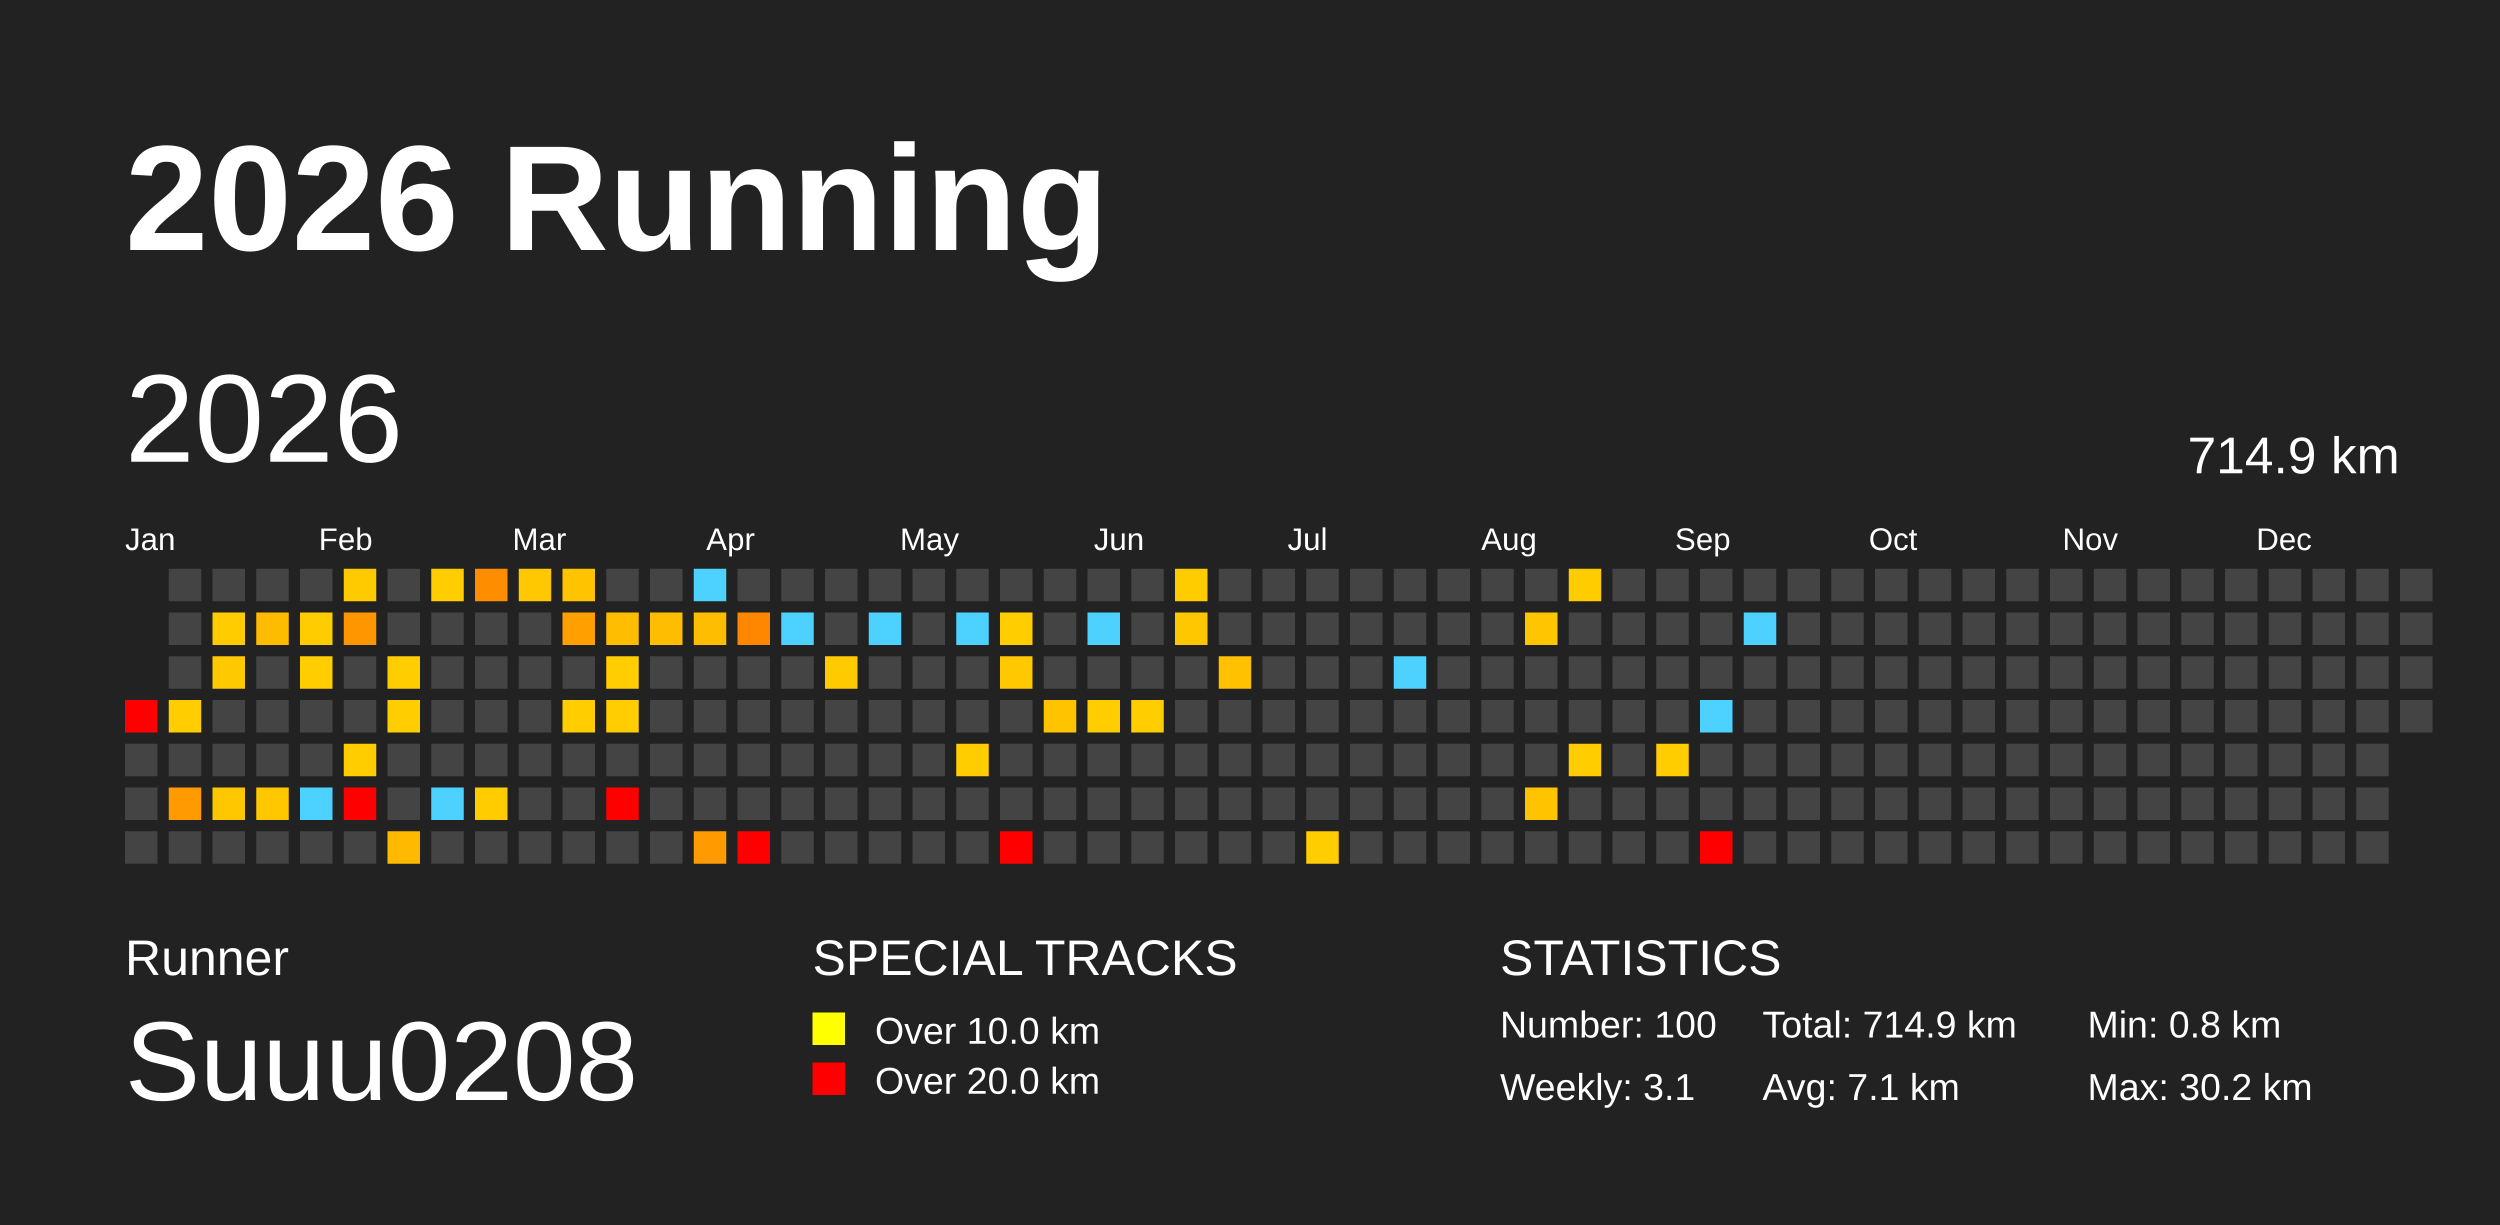
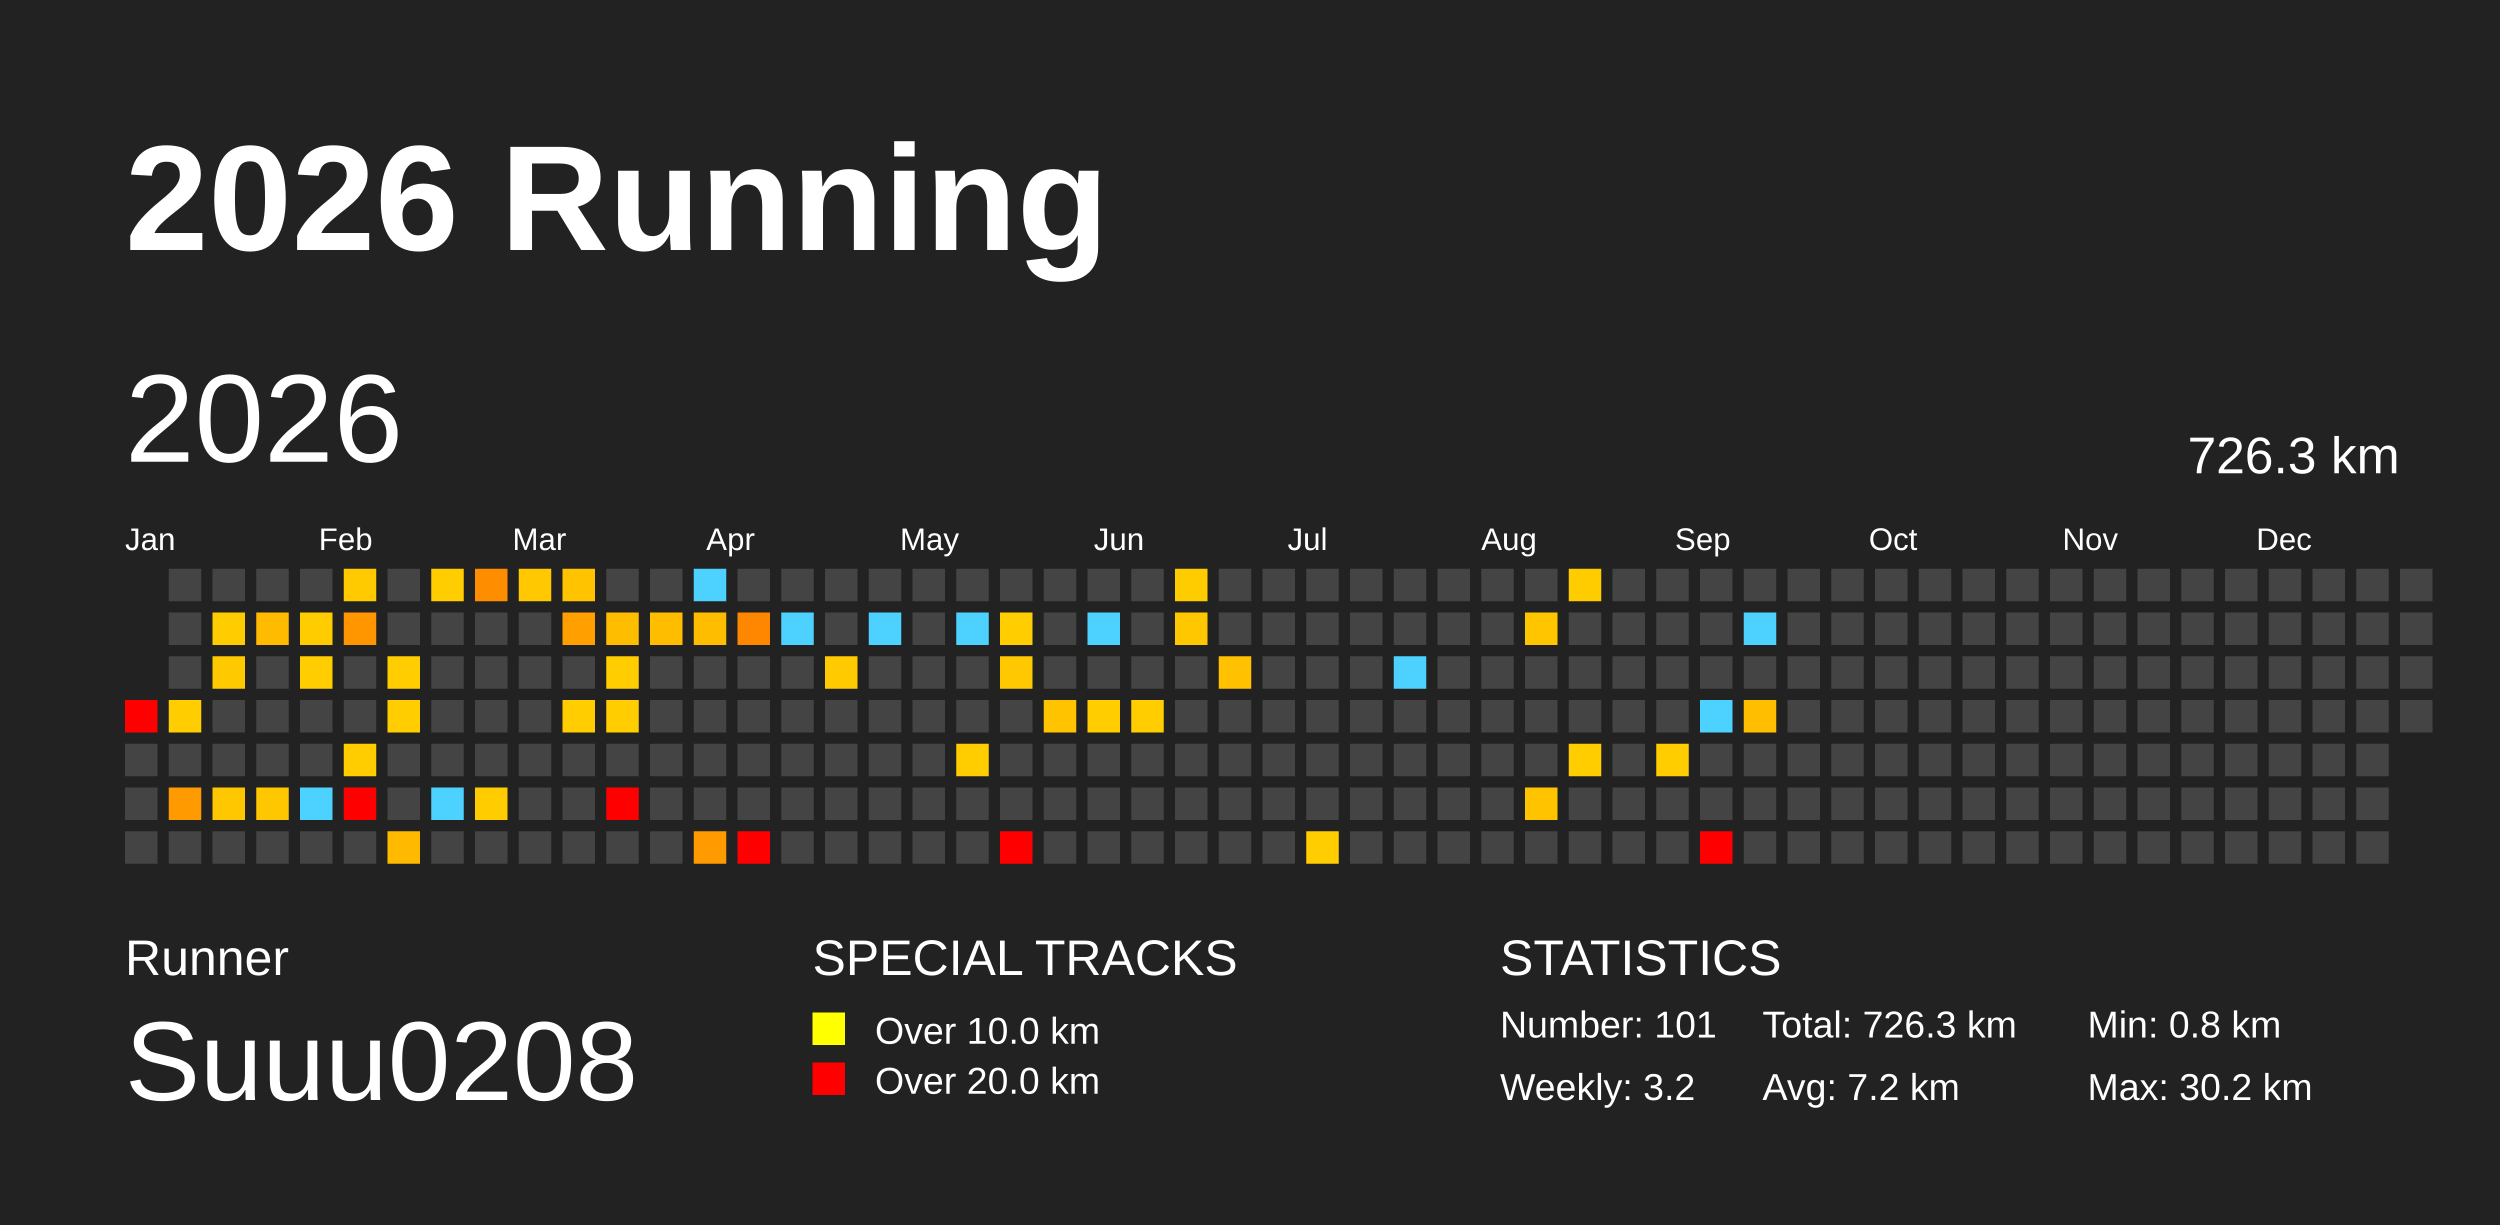
<svg xmlns="http://www.w3.org/2000/svg" baseProfile="full" height="98mm" version="1.1" viewBox="0,0,200,98" width="200mm">
  <defs />
  <rect fill="#222222" height="98" width="200" x="0" y="0" />
  <text fill="#FFFFFF" style="font-size:12px; font-family:Arial; font-weight:bold;" x="10" y="20">2026 Running</text>
  <text fill="#FFFFFF" style="font-size:4px; font-family:Arial" x="10" y="78">Runner</text>
  <text fill="#FFFFFF" style="font-size:9px; font-family:Arial" x="10" y="88">Suuu0208</text>
  <text fill="#FFFFFF" style="font-size:4px; font-family:Arial" x="65" y="78">SPECIAL TRACKS</text>
  <rect fill="yellow" height="2.6" width="2.6" x="65" y="81" />
  <text fill="#FFFFFF" style="font-size:3px; font-family:Arial" x="70" y="83.5">Over 10.0 km</text>
  <rect fill="red" height="2.6" width="2.6" x="65" y="85" />
  <text fill="#FFFFFF" style="font-size:3px; font-family:Arial" x="70" y="87.5">Over 20.0 km</text>
  <text fill="#FFFFFF" style="font-size:4px; font-family:Arial" x="120" y="78">STATISTICS</text>
-   <text fill="#FFFFFF" style="font-size:3px; font-family:Arial" x="120" y="83">Number: 100</text>
-   <text fill="#FFFFFF" style="font-size:3px; font-family:Arial" x="120" y="88">Weekly: 3.1</text>
-   <text fill="#FFFFFF" style="font-size:3px; font-family:Arial" x="141" y="83">Total: 714.9 km</text>
-   <text fill="#FFFFFF" style="font-size:3px; font-family:Arial" x="141" y="88">Avg: 7.1 km</text>
+   <text fill="#FFFFFF" style="font-size:3px; font-family:Arial" x="120" y="83">Number: 101</text>
+   <text fill="#FFFFFF" style="font-size:3px; font-family:Arial" x="120" y="88">Weekly: 3.2</text>
+   <text fill="#FFFFFF" style="font-size:3px; font-family:Arial" x="141" y="83">Total: 726.3 km</text>
+   <text fill="#FFFFFF" style="font-size:3px; font-family:Arial" x="141" y="88">Avg: 7.2 km</text>
  <text fill="#FFFFFF" style="font-size:3px; font-family:Arial" x="167" y="83">Min: 0.8 km</text>
  <text fill="#FFFFFF" style="font-size:3px; font-family:Arial" x="167" y="88">Max: 30.2 km</text>
  <text dominant-baseline="hanging" fill="#FFFFFF" style="font-size:10.0px; font-family:Arial;" x="10" y="30">2026</text>
-   <text dominant-baseline="hanging" fill="#FFFFFF" style="font-size:4.125px; font-family:Arial;" x="175" y="35">714.9 km</text>
+   <text dominant-baseline="hanging" fill="#FFFFFF" style="font-size:4.125px; font-family:Arial;" x="175" y="35">726.3 km</text>
  <text fill="#FFFFFF" style="font-size:2.5px; font-family:Arial" x="10.0" y="44">Jan</text>
  <text fill="#FFFFFF" style="font-size:2.5px; font-family:Arial" x="25.5" y="44">Feb</text>
  <text fill="#FFFFFF" style="font-size:2.5px; font-family:Arial" x="41.0" y="44">Mar</text>
  <text fill="#FFFFFF" style="font-size:2.5px; font-family:Arial" x="56.5" y="44">Apr</text>
  <text fill="#FFFFFF" style="font-size:2.5px; font-family:Arial" x="72.0" y="44">May</text>
  <text fill="#FFFFFF" style="font-size:2.5px; font-family:Arial" x="87.5" y="44">Jun</text>
  <text fill="#FFFFFF" style="font-size:2.5px; font-family:Arial" x="103.0" y="44">Jul</text>
  <text fill="#FFFFFF" style="font-size:2.5px; font-family:Arial" x="118.5" y="44">Aug</text>
  <text fill="#FFFFFF" style="font-size:2.5px; font-family:Arial" x="134.0" y="44">Sep</text>
  <text fill="#FFFFFF" style="font-size:2.5px; font-family:Arial" x="149.5" y="44">Oct</text>
  <text fill="#FFFFFF" style="font-size:2.5px; font-family:Arial" x="165.0" y="44">Nov</text>
  <text fill="#FFFFFF" style="font-size:2.5px; font-family:Arial" x="180.5" y="44">Dec</text>
  <rect fill="red" height="2.6" width="2.6" x="10.0" y="56.0" />
  <rect fill="#444444" height="2.6" width="2.6" x="10.0" y="59.5" />
  <rect fill="#444444" height="2.6" width="2.6" x="10.0" y="63.0" />
  <rect fill="#444444" height="2.6" width="2.6" x="10.0" y="66.5" />
  <rect fill="#444444" height="2.6" width="2.6" x="13.5" y="45.5" />
  <rect fill="#444444" height="2.6" width="2.6" x="13.5" y="49.0" />
  <rect fill="#444444" height="2.6" width="2.6" x="13.5" y="52.5" />
  <rect fill="#ffcd00" height="2.6" width="2.6" x="13.5" y="56.0" />
  <rect fill="#444444" height="2.6" width="2.6" x="13.5" y="59.5" />
  <rect fill="#ff9a00" height="2.6" width="2.6" x="13.5" y="63.0" />
  <rect fill="#444444" height="2.6" width="2.6" x="13.5" y="66.5" />
  <rect fill="#444444" height="2.6" width="2.6" x="17.0" y="45.5" />
  <rect fill="#ffcc00" height="2.6" width="2.6" x="17.0" y="49.0" />
  <rect fill="#ffc900" height="2.6" width="2.6" x="17.0" y="52.5" />
  <rect fill="#444444" height="2.6" width="2.6" x="17.0" y="56.0" />
  <rect fill="#444444" height="2.6" width="2.6" x="17.0" y="59.5" />
  <rect fill="#ffc700" height="2.6" width="2.6" x="17.0" y="63.0" />
  <rect fill="#444444" height="2.6" width="2.6" x="17.0" y="66.5" />
  <rect fill="#444444" height="2.6" width="2.6" x="20.5" y="45.5" />
  <rect fill="#ffbb00" height="2.6" width="2.6" x="20.5" y="49.0" />
  <rect fill="#444444" height="2.6" width="2.6" x="20.5" y="52.5" />
  <rect fill="#444444" height="2.6" width="2.6" x="20.5" y="56.0" />
  <rect fill="#444444" height="2.6" width="2.6" x="20.5" y="59.5" />
  <rect fill="#ffc700" height="2.6" width="2.6" x="20.5" y="63.0" />
  <rect fill="#444444" height="2.6" width="2.6" x="20.5" y="66.5" />
  <rect fill="#444444" height="2.6" width="2.6" x="24.0" y="45.5" />
  <rect fill="#ffcc00" height="2.6" width="2.6" x="24.0" y="49.0" />
  <rect fill="#ffcd00" height="2.6" width="2.6" x="24.0" y="52.5" />
  <rect fill="#444444" height="2.6" width="2.6" x="24.0" y="56.0" />
  <rect fill="#444444" height="2.6" width="2.6" x="24.0" y="59.5" />
  <rect fill="#4dd2ff" height="2.6" width="2.6" x="24.0" y="63.0" />
  <rect fill="#444444" height="2.6" width="2.6" x="24.0" y="66.5" />
  <rect fill="#ffcb00" height="2.6" width="2.6" x="27.5" y="45.5" />
  <rect fill="#ff9600" height="2.6" width="2.6" x="27.5" y="49.0" />
  <rect fill="#444444" height="2.6" width="2.6" x="27.5" y="52.5" />
  <rect fill="#444444" height="2.6" width="2.6" x="27.5" y="56.0" />
  <rect fill="#ffcd00" height="2.6" width="2.6" x="27.5" y="59.5" />
  <rect fill="red" height="2.6" width="2.6" x="27.5" y="63.0" />
  <rect fill="#444444" height="2.6" width="2.6" x="27.5" y="66.5" />
  <rect fill="#444444" height="2.6" width="2.6" x="31.0" y="45.5" />
  <rect fill="#444444" height="2.6" width="2.6" x="31.0" y="49.0" />
  <rect fill="#ffcd00" height="2.6" width="2.6" x="31.0" y="52.5" />
  <rect fill="#ffcd00" height="2.6" width="2.6" x="31.0" y="56.0" />
  <rect fill="#444444" height="2.6" width="2.6" x="31.0" y="59.5" />
  <rect fill="#444444" height="2.6" width="2.6" x="31.0" y="63.0" />
  <rect fill="#ffba00" height="2.6" width="2.6" x="31.0" y="66.5" />
  <rect fill="#ffcd00" height="2.6" width="2.6" x="34.5" y="45.5" />
  <rect fill="#444444" height="2.6" width="2.6" x="34.5" y="49.0" />
  <rect fill="#444444" height="2.6" width="2.6" x="34.5" y="52.5" />
  <rect fill="#444444" height="2.6" width="2.6" x="34.5" y="56.0" />
  <rect fill="#444444" height="2.6" width="2.6" x="34.5" y="59.5" />
  <rect fill="#4dd2ff" height="2.6" width="2.6" x="34.5" y="63.0" />
  <rect fill="#444444" height="2.6" width="2.6" x="34.5" y="66.5" />
  <rect fill="#ff8d00" height="2.6" width="2.6" x="38.0" y="45.5" />
  <rect fill="#444444" height="2.6" width="2.6" x="38.0" y="49.0" />
  <rect fill="#444444" height="2.6" width="2.6" x="38.0" y="52.5" />
  <rect fill="#444444" height="2.6" width="2.6" x="38.0" y="56.0" />
  <rect fill="#444444" height="2.6" width="2.6" x="38.0" y="59.5" />
  <rect fill="#ffcc00" height="2.6" width="2.6" x="38.0" y="63.0" />
  <rect fill="#444444" height="2.6" width="2.6" x="38.0" y="66.5" />
  <rect fill="#ffc800" height="2.6" width="2.6" x="41.5" y="45.5" />
  <rect fill="#444444" height="2.6" width="2.6" x="41.5" y="49.0" />
  <rect fill="#444444" height="2.6" width="2.6" x="41.5" y="52.5" />
  <rect fill="#444444" height="2.6" width="2.6" x="41.5" y="56.0" />
  <rect fill="#444444" height="2.6" width="2.6" x="41.5" y="59.5" />
  <rect fill="#444444" height="2.6" width="2.6" x="41.5" y="63.0" />
  <rect fill="#444444" height="2.6" width="2.6" x="41.5" y="66.5" />
  <rect fill="#ffc300" height="2.6" width="2.6" x="45.0" y="45.5" />
  <rect fill="#ff9f00" height="2.6" width="2.6" x="45.0" y="49.0" />
  <rect fill="#444444" height="2.6" width="2.6" x="45.0" y="52.5" />
  <rect fill="#ffcd00" height="2.6" width="2.6" x="45.0" y="56.0" />
  <rect fill="#444444" height="2.6" width="2.6" x="45.0" y="59.5" />
  <rect fill="#444444" height="2.6" width="2.6" x="45.0" y="63.0" />
  <rect fill="#444444" height="2.6" width="2.6" x="45.0" y="66.5" />
  <rect fill="#444444" height="2.6" width="2.6" x="48.5" y="45.5" />
  <rect fill="#ffbd00" height="2.6" width="2.6" x="48.5" y="49.0" />
  <rect fill="#ffcd00" height="2.6" width="2.6" x="48.5" y="52.5" />
  <rect fill="#ffcd00" height="2.6" width="2.6" x="48.5" y="56.0" />
  <rect fill="#444444" height="2.6" width="2.6" x="48.5" y="59.5" />
  <rect fill="red" height="2.6" width="2.6" x="48.5" y="63.0" />
  <rect fill="#444444" height="2.6" width="2.6" x="48.5" y="66.5" />
  <rect fill="#444444" height="2.6" width="2.6" x="52.0" y="45.5" />
  <rect fill="#ffbd00" height="2.6" width="2.6" x="52.0" y="49.0" />
  <rect fill="#444444" height="2.6" width="2.6" x="52.0" y="52.5" />
  <rect fill="#444444" height="2.6" width="2.6" x="52.0" y="56.0" />
  <rect fill="#444444" height="2.6" width="2.6" x="52.0" y="59.5" />
  <rect fill="#444444" height="2.6" width="2.6" x="52.0" y="63.0" />
  <rect fill="#444444" height="2.6" width="2.6" x="52.0" y="66.5" />
  <rect fill="#4dd2ff" height="2.6" width="2.6" x="55.5" y="45.5" />
  <rect fill="#ffbd00" height="2.6" width="2.6" x="55.5" y="49.0" />
  <rect fill="#444444" height="2.6" width="2.6" x="55.5" y="52.5" />
  <rect fill="#444444" height="2.6" width="2.6" x="55.5" y="56.0" />
  <rect fill="#444444" height="2.6" width="2.6" x="55.5" y="59.5" />
  <rect fill="#444444" height="2.6" width="2.6" x="55.5" y="63.0" />
  <rect fill="#ff9a00" height="2.6" width="2.6" x="55.5" y="66.5" />
  <rect fill="#444444" height="2.6" width="2.6" x="59.0" y="45.5" />
  <rect fill="#ff8700" height="2.6" width="2.6" x="59.0" y="49.0" />
  <rect fill="#444444" height="2.6" width="2.6" x="59.0" y="52.5" />
  <rect fill="#444444" height="2.6" width="2.6" x="59.0" y="56.0" />
  <rect fill="#444444" height="2.6" width="2.6" x="59.0" y="59.5" />
  <rect fill="#444444" height="2.6" width="2.6" x="59.0" y="63.0" />
  <rect fill="red" height="2.6" width="2.6" x="59.0" y="66.5" />
  <rect fill="#444444" height="2.6" width="2.6" x="62.5" y="45.5" />
  <rect fill="#4dd2ff" height="2.6" width="2.6" x="62.5" y="49.0" />
  <rect fill="#444444" height="2.6" width="2.6" x="62.5" y="52.5" />
  <rect fill="#444444" height="2.6" width="2.6" x="62.5" y="56.0" />
  <rect fill="#444444" height="2.6" width="2.6" x="62.5" y="59.5" />
  <rect fill="#444444" height="2.6" width="2.6" x="62.5" y="63.0" />
  <rect fill="#444444" height="2.6" width="2.6" x="62.5" y="66.5" />
  <rect fill="#444444" height="2.6" width="2.6" x="66.0" y="45.5" />
  <rect fill="#444444" height="2.6" width="2.6" x="66.0" y="49.0" />
  <rect fill="#ffca00" height="2.6" width="2.6" x="66.0" y="52.5" />
  <rect fill="#444444" height="2.6" width="2.6" x="66.0" y="56.0" />
  <rect fill="#444444" height="2.6" width="2.6" x="66.0" y="59.5" />
  <rect fill="#444444" height="2.6" width="2.6" x="66.0" y="63.0" />
  <rect fill="#444444" height="2.6" width="2.6" x="66.0" y="66.5" />
  <rect fill="#444444" height="2.6" width="2.6" x="69.5" y="45.5" />
  <rect fill="#4dd2ff" height="2.6" width="2.6" x="69.5" y="49.0" />
  <rect fill="#444444" height="2.6" width="2.6" x="69.5" y="52.5" />
  <rect fill="#444444" height="2.6" width="2.6" x="69.5" y="56.0" />
  <rect fill="#444444" height="2.6" width="2.6" x="69.5" y="59.5" />
  <rect fill="#444444" height="2.6" width="2.6" x="69.5" y="63.0" />
  <rect fill="#444444" height="2.6" width="2.6" x="69.5" y="66.5" />
  <rect fill="#444444" height="2.6" width="2.6" x="73.0" y="45.5" />
  <rect fill="#444444" height="2.6" width="2.6" x="73.0" y="49.0" />
  <rect fill="#444444" height="2.6" width="2.6" x="73.0" y="52.5" />
  <rect fill="#444444" height="2.6" width="2.6" x="73.0" y="56.0" />
  <rect fill="#444444" height="2.6" width="2.6" x="73.0" y="59.5" />
  <rect fill="#444444" height="2.6" width="2.6" x="73.0" y="63.0" />
  <rect fill="#444444" height="2.6" width="2.6" x="73.0" y="66.5" />
  <rect fill="#444444" height="2.6" width="2.6" x="76.5" y="45.5" />
  <rect fill="#4dd2ff" height="2.6" width="2.6" x="76.5" y="49.0" />
  <rect fill="#444444" height="2.6" width="2.6" x="76.5" y="52.5" />
  <rect fill="#444444" height="2.6" width="2.6" x="76.5" y="56.0" />
  <rect fill="#ffcd00" height="2.6" width="2.6" x="76.5" y="59.5" />
  <rect fill="#444444" height="2.6" width="2.6" x="76.5" y="63.0" />
  <rect fill="#444444" height="2.6" width="2.6" x="76.5" y="66.5" />
  <rect fill="#444444" height="2.6" width="2.6" x="80.0" y="45.5" />
  <rect fill="#ffcd00" height="2.6" width="2.6" x="80.0" y="49.0" />
  <rect fill="#ffc800" height="2.6" width="2.6" x="80.0" y="52.5" />
  <rect fill="#444444" height="2.6" width="2.6" x="80.0" y="56.0" />
  <rect fill="#444444" height="2.6" width="2.6" x="80.0" y="59.5" />
  <rect fill="#444444" height="2.6" width="2.6" x="80.0" y="63.0" />
  <rect fill="red" height="2.6" width="2.6" x="80.0" y="66.5" />
  <rect fill="#444444" height="2.6" width="2.6" x="83.5" y="45.5" />
  <rect fill="#444444" height="2.6" width="2.6" x="83.5" y="49.0" />
  <rect fill="#444444" height="2.6" width="2.6" x="83.5" y="52.5" />
  <rect fill="#ffc300" height="2.6" width="2.6" x="83.5" y="56.0" />
  <rect fill="#444444" height="2.6" width="2.6" x="83.5" y="59.5" />
  <rect fill="#444444" height="2.6" width="2.6" x="83.5" y="63.0" />
  <rect fill="#444444" height="2.6" width="2.6" x="83.5" y="66.5" />
  <rect fill="#444444" height="2.6" width="2.6" x="87.0" y="45.5" />
  <rect fill="#4dd2ff" height="2.6" width="2.6" x="87.0" y="49.0" />
  <rect fill="#444444" height="2.6" width="2.6" x="87.0" y="52.5" />
  <rect fill="#ffcd00" height="2.6" width="2.6" x="87.0" y="56.0" />
  <rect fill="#444444" height="2.6" width="2.6" x="87.0" y="59.5" />
  <rect fill="#444444" height="2.6" width="2.6" x="87.0" y="63.0" />
  <rect fill="#444444" height="2.6" width="2.6" x="87.0" y="66.5" />
  <rect fill="#444444" height="2.6" width="2.6" x="90.5" y="45.5" />
  <rect fill="#444444" height="2.6" width="2.6" x="90.5" y="49.0" />
  <rect fill="#444444" height="2.6" width="2.6" x="90.5" y="52.5" />
  <rect fill="#ffcd00" height="2.6" width="2.6" x="90.5" y="56.0" />
  <rect fill="#444444" height="2.6" width="2.6" x="90.5" y="59.5" />
  <rect fill="#444444" height="2.6" width="2.6" x="90.5" y="63.0" />
  <rect fill="#444444" height="2.6" width="2.6" x="90.5" y="66.5" />
  <rect fill="#ffcc00" height="2.6" width="2.6" x="94.0" y="45.5" />
  <rect fill="#ffc700" height="2.6" width="2.6" x="94.0" y="49.0" />
  <rect fill="#444444" height="2.6" width="2.6" x="94.0" y="52.5" />
  <rect fill="#444444" height="2.6" width="2.6" x="94.0" y="56.0" />
  <rect fill="#444444" height="2.6" width="2.6" x="94.0" y="59.5" />
  <rect fill="#444444" height="2.6" width="2.6" x="94.0" y="63.0" />
  <rect fill="#444444" height="2.6" width="2.6" x="94.0" y="66.5" />
  <rect fill="#444444" height="2.6" width="2.6" x="97.5" y="45.5" />
  <rect fill="#444444" height="2.6" width="2.6" x="97.5" y="49.0" />
  <rect fill="#ffc100" height="2.6" width="2.6" x="97.5" y="52.5" />
  <rect fill="#444444" height="2.6" width="2.6" x="97.5" y="56.0" />
  <rect fill="#444444" height="2.6" width="2.6" x="97.5" y="59.5" />
  <rect fill="#444444" height="2.6" width="2.6" x="97.5" y="63.0" />
  <rect fill="#444444" height="2.6" width="2.6" x="97.5" y="66.5" />
  <rect fill="#444444" height="2.6" width="2.6" x="101.0" y="45.5" />
  <rect fill="#444444" height="2.6" width="2.6" x="101.0" y="49.0" />
  <rect fill="#444444" height="2.6" width="2.6" x="101.0" y="52.5" />
  <rect fill="#444444" height="2.6" width="2.6" x="101.0" y="56.0" />
  <rect fill="#444444" height="2.6" width="2.6" x="101.0" y="59.5" />
  <rect fill="#444444" height="2.6" width="2.6" x="101.0" y="63.0" />
  <rect fill="#444444" height="2.6" width="2.6" x="101.0" y="66.5" />
  <rect fill="#444444" height="2.6" width="2.6" x="104.5" y="45.5" />
  <rect fill="#444444" height="2.6" width="2.6" x="104.5" y="49.0" />
  <rect fill="#444444" height="2.6" width="2.6" x="104.5" y="52.5" />
  <rect fill="#444444" height="2.6" width="2.6" x="104.5" y="56.0" />
  <rect fill="#444444" height="2.6" width="2.6" x="104.5" y="59.5" />
  <rect fill="#444444" height="2.6" width="2.6" x="104.5" y="63.0" />
  <rect fill="#ffcd00" height="2.6" width="2.6" x="104.5" y="66.5" />
  <rect fill="#444444" height="2.6" width="2.6" x="108.0" y="45.5" />
  <rect fill="#444444" height="2.6" width="2.6" x="108.0" y="49.0" />
  <rect fill="#444444" height="2.6" width="2.6" x="108.0" y="52.5" />
  <rect fill="#444444" height="2.6" width="2.6" x="108.0" y="56.0" />
  <rect fill="#444444" height="2.6" width="2.6" x="108.0" y="59.5" />
  <rect fill="#444444" height="2.6" width="2.6" x="108.0" y="63.0" />
  <rect fill="#444444" height="2.6" width="2.6" x="108.0" y="66.5" />
  <rect fill="#444444" height="2.6" width="2.6" x="111.5" y="45.5" />
  <rect fill="#444444" height="2.6" width="2.6" x="111.5" y="49.0" />
  <rect fill="#4dd2ff" height="2.6" width="2.6" x="111.5" y="52.5" />
  <rect fill="#444444" height="2.6" width="2.6" x="111.5" y="56.0" />
  <rect fill="#444444" height="2.6" width="2.6" x="111.5" y="59.5" />
  <rect fill="#444444" height="2.6" width="2.6" x="111.5" y="63.0" />
  <rect fill="#444444" height="2.6" width="2.6" x="111.5" y="66.5" />
  <rect fill="#444444" height="2.6" width="2.6" x="115.0" y="45.5" />
  <rect fill="#444444" height="2.6" width="2.6" x="115.0" y="49.0" />
  <rect fill="#444444" height="2.6" width="2.6" x="115.0" y="52.5" />
  <rect fill="#444444" height="2.6" width="2.6" x="115.0" y="56.0" />
  <rect fill="#444444" height="2.6" width="2.6" x="115.0" y="59.5" />
  <rect fill="#444444" height="2.6" width="2.6" x="115.0" y="63.0" />
  <rect fill="#444444" height="2.6" width="2.6" x="115.0" y="66.5" />
  <rect fill="#444444" height="2.6" width="2.6" x="118.5" y="45.5" />
  <rect fill="#444444" height="2.6" width="2.6" x="118.5" y="49.0" />
  <rect fill="#444444" height="2.6" width="2.6" x="118.5" y="52.5" />
  <rect fill="#444444" height="2.6" width="2.6" x="118.5" y="56.0" />
  <rect fill="#444444" height="2.6" width="2.6" x="118.5" y="59.5" />
  <rect fill="#444444" height="2.6" width="2.6" x="118.5" y="63.0" />
  <rect fill="#444444" height="2.6" width="2.6" x="118.5" y="66.5" />
  <rect fill="#444444" height="2.6" width="2.6" x="122.0" y="45.5" />
  <rect fill="#ffc600" height="2.6" width="2.6" x="122.0" y="49.0" />
  <rect fill="#444444" height="2.6" width="2.6" x="122.0" y="52.5" />
  <rect fill="#444444" height="2.6" width="2.6" x="122.0" y="56.0" />
  <rect fill="#444444" height="2.6" width="2.6" x="122.0" y="59.5" />
  <rect fill="#ffc300" height="2.6" width="2.6" x="122.0" y="63.0" />
  <rect fill="#444444" height="2.6" width="2.6" x="122.0" y="66.5" />
  <rect fill="#ffcc00" height="2.6" width="2.6" x="125.5" y="45.5" />
  <rect fill="#444444" height="2.6" width="2.6" x="125.5" y="49.0" />
  <rect fill="#444444" height="2.6" width="2.6" x="125.5" y="52.5" />
  <rect fill="#444444" height="2.6" width="2.6" x="125.5" y="56.0" />
  <rect fill="#ffcd00" height="2.6" width="2.6" x="125.5" y="59.5" />
  <rect fill="#444444" height="2.6" width="2.6" x="125.5" y="63.0" />
  <rect fill="#444444" height="2.6" width="2.6" x="125.5" y="66.5" />
  <rect fill="#444444" height="2.6" width="2.6" x="129.0" y="45.5" />
  <rect fill="#444444" height="2.6" width="2.6" x="129.0" y="49.0" />
  <rect fill="#444444" height="2.6" width="2.6" x="129.0" y="52.5" />
  <rect fill="#444444" height="2.6" width="2.6" x="129.0" y="56.0" />
  <rect fill="#444444" height="2.6" width="2.6" x="129.0" y="59.5" />
  <rect fill="#444444" height="2.6" width="2.6" x="129.0" y="63.0" />
  <rect fill="#444444" height="2.6" width="2.6" x="129.0" y="66.5" />
  <rect fill="#444444" height="2.6" width="2.6" x="132.5" y="45.5" />
  <rect fill="#444444" height="2.6" width="2.6" x="132.5" y="49.0" />
  <rect fill="#444444" height="2.6" width="2.6" x="132.5" y="52.5" />
  <rect fill="#444444" height="2.6" width="2.6" x="132.5" y="56.0" />
  <rect fill="#ffcd00" height="2.6" width="2.6" x="132.5" y="59.5" />
  <rect fill="#444444" height="2.6" width="2.6" x="132.5" y="63.0" />
  <rect fill="#444444" height="2.6" width="2.6" x="132.5" y="66.5" />
  <rect fill="#444444" height="2.6" width="2.6" x="136.0" y="45.5" />
  <rect fill="#444444" height="2.6" width="2.6" x="136.0" y="49.0" />
  <rect fill="#444444" height="2.6" width="2.6" x="136.0" y="52.5" />
  <rect fill="#4dd2ff" height="2.6" width="2.6" x="136.0" y="56.0" />
  <rect fill="#444444" height="2.6" width="2.6" x="136.0" y="59.5" />
  <rect fill="#444444" height="2.6" width="2.6" x="136.0" y="63.0" />
  <rect fill="red" height="2.6" width="2.6" x="136.0" y="66.5" />
  <rect fill="#444444" height="2.6" width="2.6" x="139.5" y="45.5" />
  <rect fill="#4dd2ff" height="2.6" width="2.6" x="139.5" y="49.0" />
  <rect fill="#444444" height="2.6" width="2.6" x="139.5" y="52.5" />
-   <rect fill="#444444" height="2.6" width="2.6" x="139.5" y="56.0" />
+   <rect fill="#ffbf00" height="2.6" width="2.6" x="139.5" y="56.0" />
  <rect fill="#444444" height="2.6" width="2.6" x="139.5" y="59.5" />
  <rect fill="#444444" height="2.6" width="2.6" x="139.5" y="63.0" />
  <rect fill="#444444" height="2.6" width="2.6" x="139.5" y="66.5" />
  <rect fill="#444444" height="2.6" width="2.6" x="143.0" y="45.5" />
  <rect fill="#444444" height="2.6" width="2.6" x="143.0" y="49.0" />
  <rect fill="#444444" height="2.6" width="2.6" x="143.0" y="52.5" />
  <rect fill="#444444" height="2.6" width="2.6" x="143.0" y="56.0" />
  <rect fill="#444444" height="2.6" width="2.6" x="143.0" y="59.5" />
  <rect fill="#444444" height="2.6" width="2.6" x="143.0" y="63.0" />
  <rect fill="#444444" height="2.6" width="2.6" x="143.0" y="66.5" />
  <rect fill="#444444" height="2.6" width="2.6" x="146.5" y="45.5" />
  <rect fill="#444444" height="2.6" width="2.6" x="146.5" y="49.0" />
  <rect fill="#444444" height="2.6" width="2.6" x="146.5" y="52.5" />
  <rect fill="#444444" height="2.6" width="2.6" x="146.5" y="56.0" />
  <rect fill="#444444" height="2.6" width="2.6" x="146.5" y="59.5" />
  <rect fill="#444444" height="2.6" width="2.6" x="146.5" y="63.0" />
  <rect fill="#444444" height="2.6" width="2.6" x="146.5" y="66.5" />
  <rect fill="#444444" height="2.6" width="2.6" x="150.0" y="45.5" />
  <rect fill="#444444" height="2.6" width="2.6" x="150.0" y="49.0" />
  <rect fill="#444444" height="2.6" width="2.6" x="150.0" y="52.5" />
  <rect fill="#444444" height="2.6" width="2.6" x="150.0" y="56.0" />
  <rect fill="#444444" height="2.6" width="2.6" x="150.0" y="59.5" />
  <rect fill="#444444" height="2.6" width="2.6" x="150.0" y="63.0" />
  <rect fill="#444444" height="2.6" width="2.6" x="150.0" y="66.5" />
  <rect fill="#444444" height="2.6" width="2.6" x="153.5" y="45.5" />
  <rect fill="#444444" height="2.6" width="2.6" x="153.5" y="49.0" />
  <rect fill="#444444" height="2.6" width="2.6" x="153.5" y="52.5" />
  <rect fill="#444444" height="2.6" width="2.6" x="153.5" y="56.0" />
  <rect fill="#444444" height="2.6" width="2.6" x="153.5" y="59.5" />
  <rect fill="#444444" height="2.6" width="2.6" x="153.5" y="63.0" />
  <rect fill="#444444" height="2.6" width="2.6" x="153.5" y="66.5" />
  <rect fill="#444444" height="2.6" width="2.6" x="157.0" y="45.5" />
  <rect fill="#444444" height="2.6" width="2.6" x="157.0" y="49.0" />
  <rect fill="#444444" height="2.6" width="2.6" x="157.0" y="52.5" />
  <rect fill="#444444" height="2.6" width="2.6" x="157.0" y="56.0" />
  <rect fill="#444444" height="2.6" width="2.6" x="157.0" y="59.5" />
  <rect fill="#444444" height="2.6" width="2.6" x="157.0" y="63.0" />
  <rect fill="#444444" height="2.6" width="2.6" x="157.0" y="66.5" />
  <rect fill="#444444" height="2.6" width="2.6" x="160.5" y="45.5" />
  <rect fill="#444444" height="2.6" width="2.6" x="160.5" y="49.0" />
  <rect fill="#444444" height="2.6" width="2.6" x="160.5" y="52.5" />
  <rect fill="#444444" height="2.6" width="2.6" x="160.5" y="56.0" />
  <rect fill="#444444" height="2.6" width="2.6" x="160.5" y="59.5" />
  <rect fill="#444444" height="2.6" width="2.6" x="160.5" y="63.0" />
  <rect fill="#444444" height="2.6" width="2.6" x="160.5" y="66.5" />
  <rect fill="#444444" height="2.6" width="2.6" x="164.0" y="45.5" />
  <rect fill="#444444" height="2.6" width="2.6" x="164.0" y="49.0" />
  <rect fill="#444444" height="2.6" width="2.6" x="164.0" y="52.5" />
  <rect fill="#444444" height="2.6" width="2.6" x="164.0" y="56.0" />
  <rect fill="#444444" height="2.6" width="2.6" x="164.0" y="59.5" />
  <rect fill="#444444" height="2.6" width="2.6" x="164.0" y="63.0" />
  <rect fill="#444444" height="2.6" width="2.6" x="164.0" y="66.5" />
  <rect fill="#444444" height="2.6" width="2.6" x="167.5" y="45.5" />
  <rect fill="#444444" height="2.6" width="2.6" x="167.5" y="49.0" />
  <rect fill="#444444" height="2.6" width="2.6" x="167.5" y="52.5" />
  <rect fill="#444444" height="2.6" width="2.6" x="167.5" y="56.0" />
  <rect fill="#444444" height="2.6" width="2.6" x="167.5" y="59.5" />
  <rect fill="#444444" height="2.6" width="2.6" x="167.5" y="63.0" />
  <rect fill="#444444" height="2.6" width="2.6" x="167.5" y="66.5" />
  <rect fill="#444444" height="2.6" width="2.6" x="171.0" y="45.5" />
  <rect fill="#444444" height="2.6" width="2.6" x="171.0" y="49.0" />
  <rect fill="#444444" height="2.6" width="2.6" x="171.0" y="52.5" />
  <rect fill="#444444" height="2.6" width="2.6" x="171.0" y="56.0" />
  <rect fill="#444444" height="2.6" width="2.6" x="171.0" y="59.5" />
  <rect fill="#444444" height="2.6" width="2.6" x="171.0" y="63.0" />
  <rect fill="#444444" height="2.6" width="2.6" x="171.0" y="66.5" />
  <rect fill="#444444" height="2.6" width="2.6" x="174.5" y="45.5" />
  <rect fill="#444444" height="2.6" width="2.6" x="174.5" y="49.0" />
  <rect fill="#444444" height="2.6" width="2.6" x="174.5" y="52.5" />
  <rect fill="#444444" height="2.6" width="2.6" x="174.5" y="56.0" />
  <rect fill="#444444" height="2.6" width="2.6" x="174.5" y="59.5" />
  <rect fill="#444444" height="2.6" width="2.6" x="174.5" y="63.0" />
  <rect fill="#444444" height="2.6" width="2.6" x="174.5" y="66.5" />
  <rect fill="#444444" height="2.6" width="2.6" x="178.0" y="45.5" />
  <rect fill="#444444" height="2.6" width="2.6" x="178.0" y="49.0" />
  <rect fill="#444444" height="2.6" width="2.6" x="178.0" y="52.5" />
  <rect fill="#444444" height="2.6" width="2.6" x="178.0" y="56.0" />
  <rect fill="#444444" height="2.6" width="2.6" x="178.0" y="59.5" />
  <rect fill="#444444" height="2.6" width="2.6" x="178.0" y="63.0" />
  <rect fill="#444444" height="2.6" width="2.6" x="178.0" y="66.5" />
  <rect fill="#444444" height="2.6" width="2.6" x="181.5" y="45.5" />
  <rect fill="#444444" height="2.6" width="2.6" x="181.5" y="49.0" />
  <rect fill="#444444" height="2.6" width="2.6" x="181.5" y="52.5" />
  <rect fill="#444444" height="2.6" width="2.6" x="181.5" y="56.0" />
  <rect fill="#444444" height="2.6" width="2.6" x="181.5" y="59.5" />
  <rect fill="#444444" height="2.6" width="2.6" x="181.5" y="63.0" />
  <rect fill="#444444" height="2.6" width="2.6" x="181.5" y="66.5" />
  <rect fill="#444444" height="2.6" width="2.6" x="185.0" y="45.5" />
  <rect fill="#444444" height="2.6" width="2.6" x="185.0" y="49.0" />
  <rect fill="#444444" height="2.6" width="2.6" x="185.0" y="52.5" />
  <rect fill="#444444" height="2.6" width="2.6" x="185.0" y="56.0" />
  <rect fill="#444444" height="2.6" width="2.6" x="185.0" y="59.5" />
  <rect fill="#444444" height="2.6" width="2.6" x="185.0" y="63.0" />
  <rect fill="#444444" height="2.6" width="2.6" x="185.0" y="66.5" />
  <rect fill="#444444" height="2.6" width="2.6" x="188.5" y="45.5" />
  <rect fill="#444444" height="2.6" width="2.6" x="188.5" y="49.0" />
  <rect fill="#444444" height="2.6" width="2.6" x="188.5" y="52.5" />
  <rect fill="#444444" height="2.6" width="2.6" x="188.5" y="56.0" />
  <rect fill="#444444" height="2.6" width="2.6" x="188.5" y="59.5" />
  <rect fill="#444444" height="2.6" width="2.6" x="188.5" y="63.0" />
  <rect fill="#444444" height="2.6" width="2.6" x="188.5" y="66.5" />
  <rect fill="#444444" height="2.6" width="2.6" x="192.0" y="45.5" />
  <rect fill="#444444" height="2.6" width="2.6" x="192.0" y="49.0" />
  <rect fill="#444444" height="2.6" width="2.6" x="192.0" y="52.5" />
  <rect fill="#444444" height="2.6" width="2.6" x="192.0" y="56.0" />
</svg>
